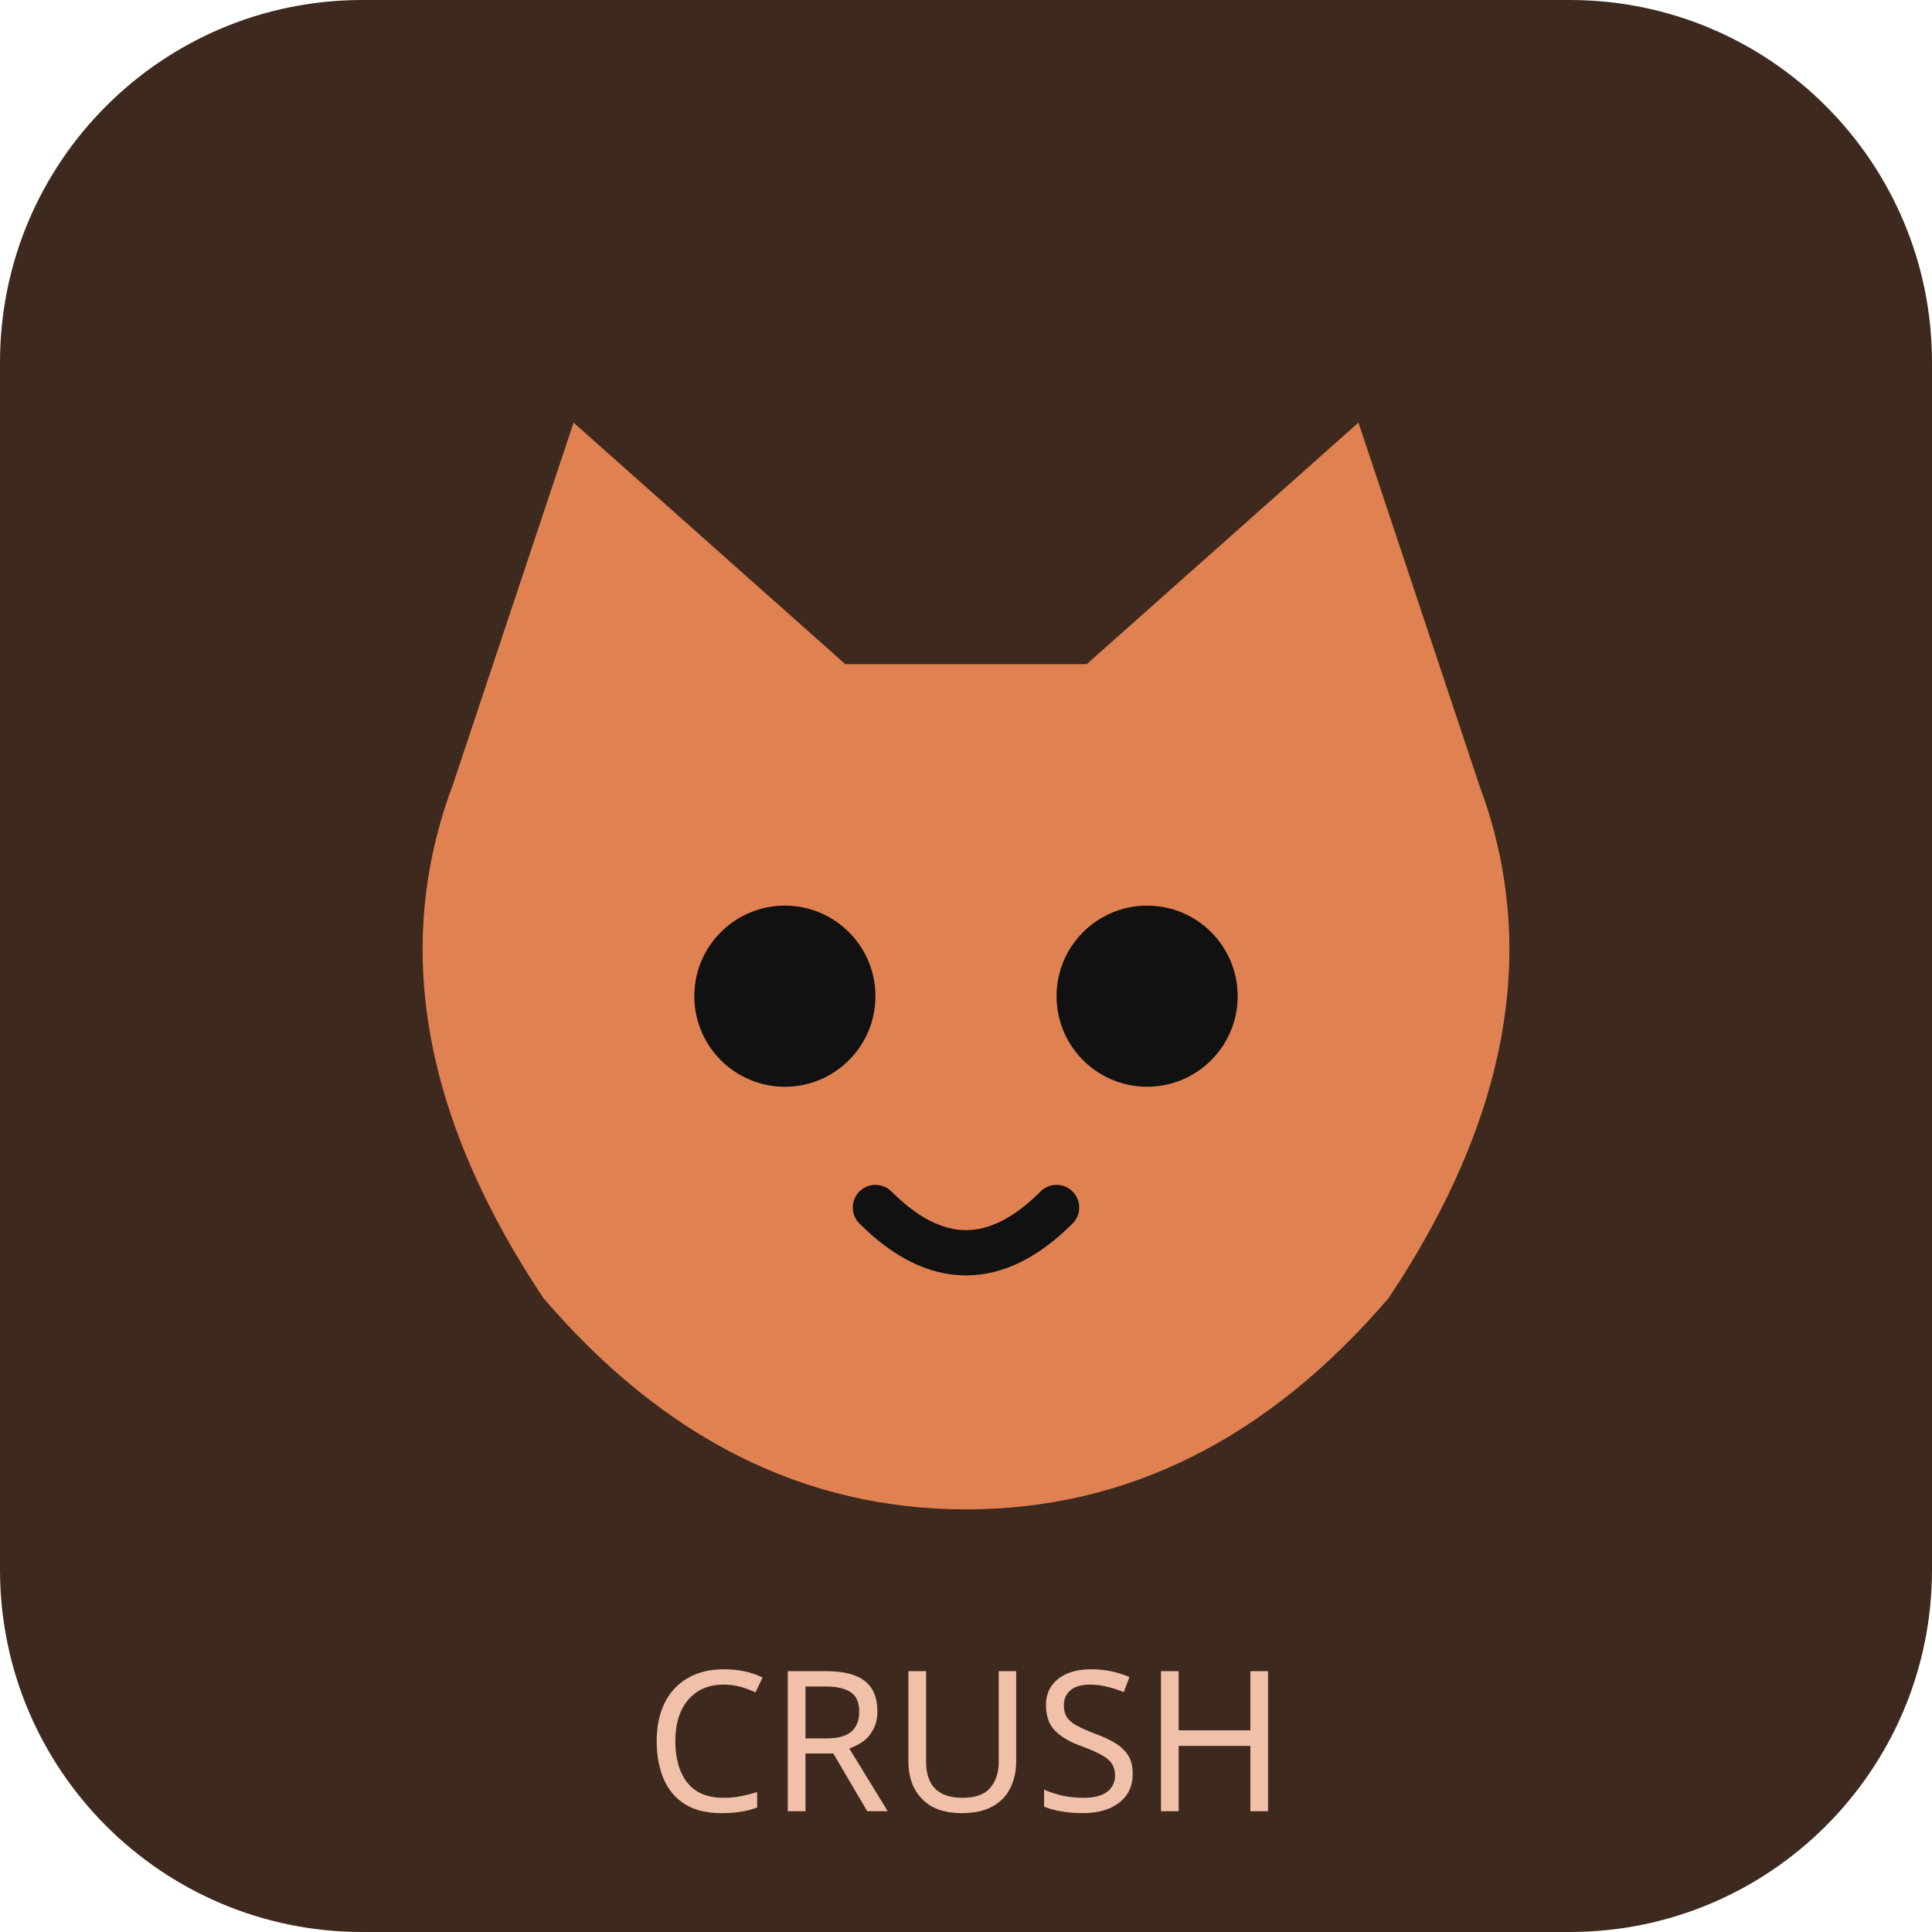
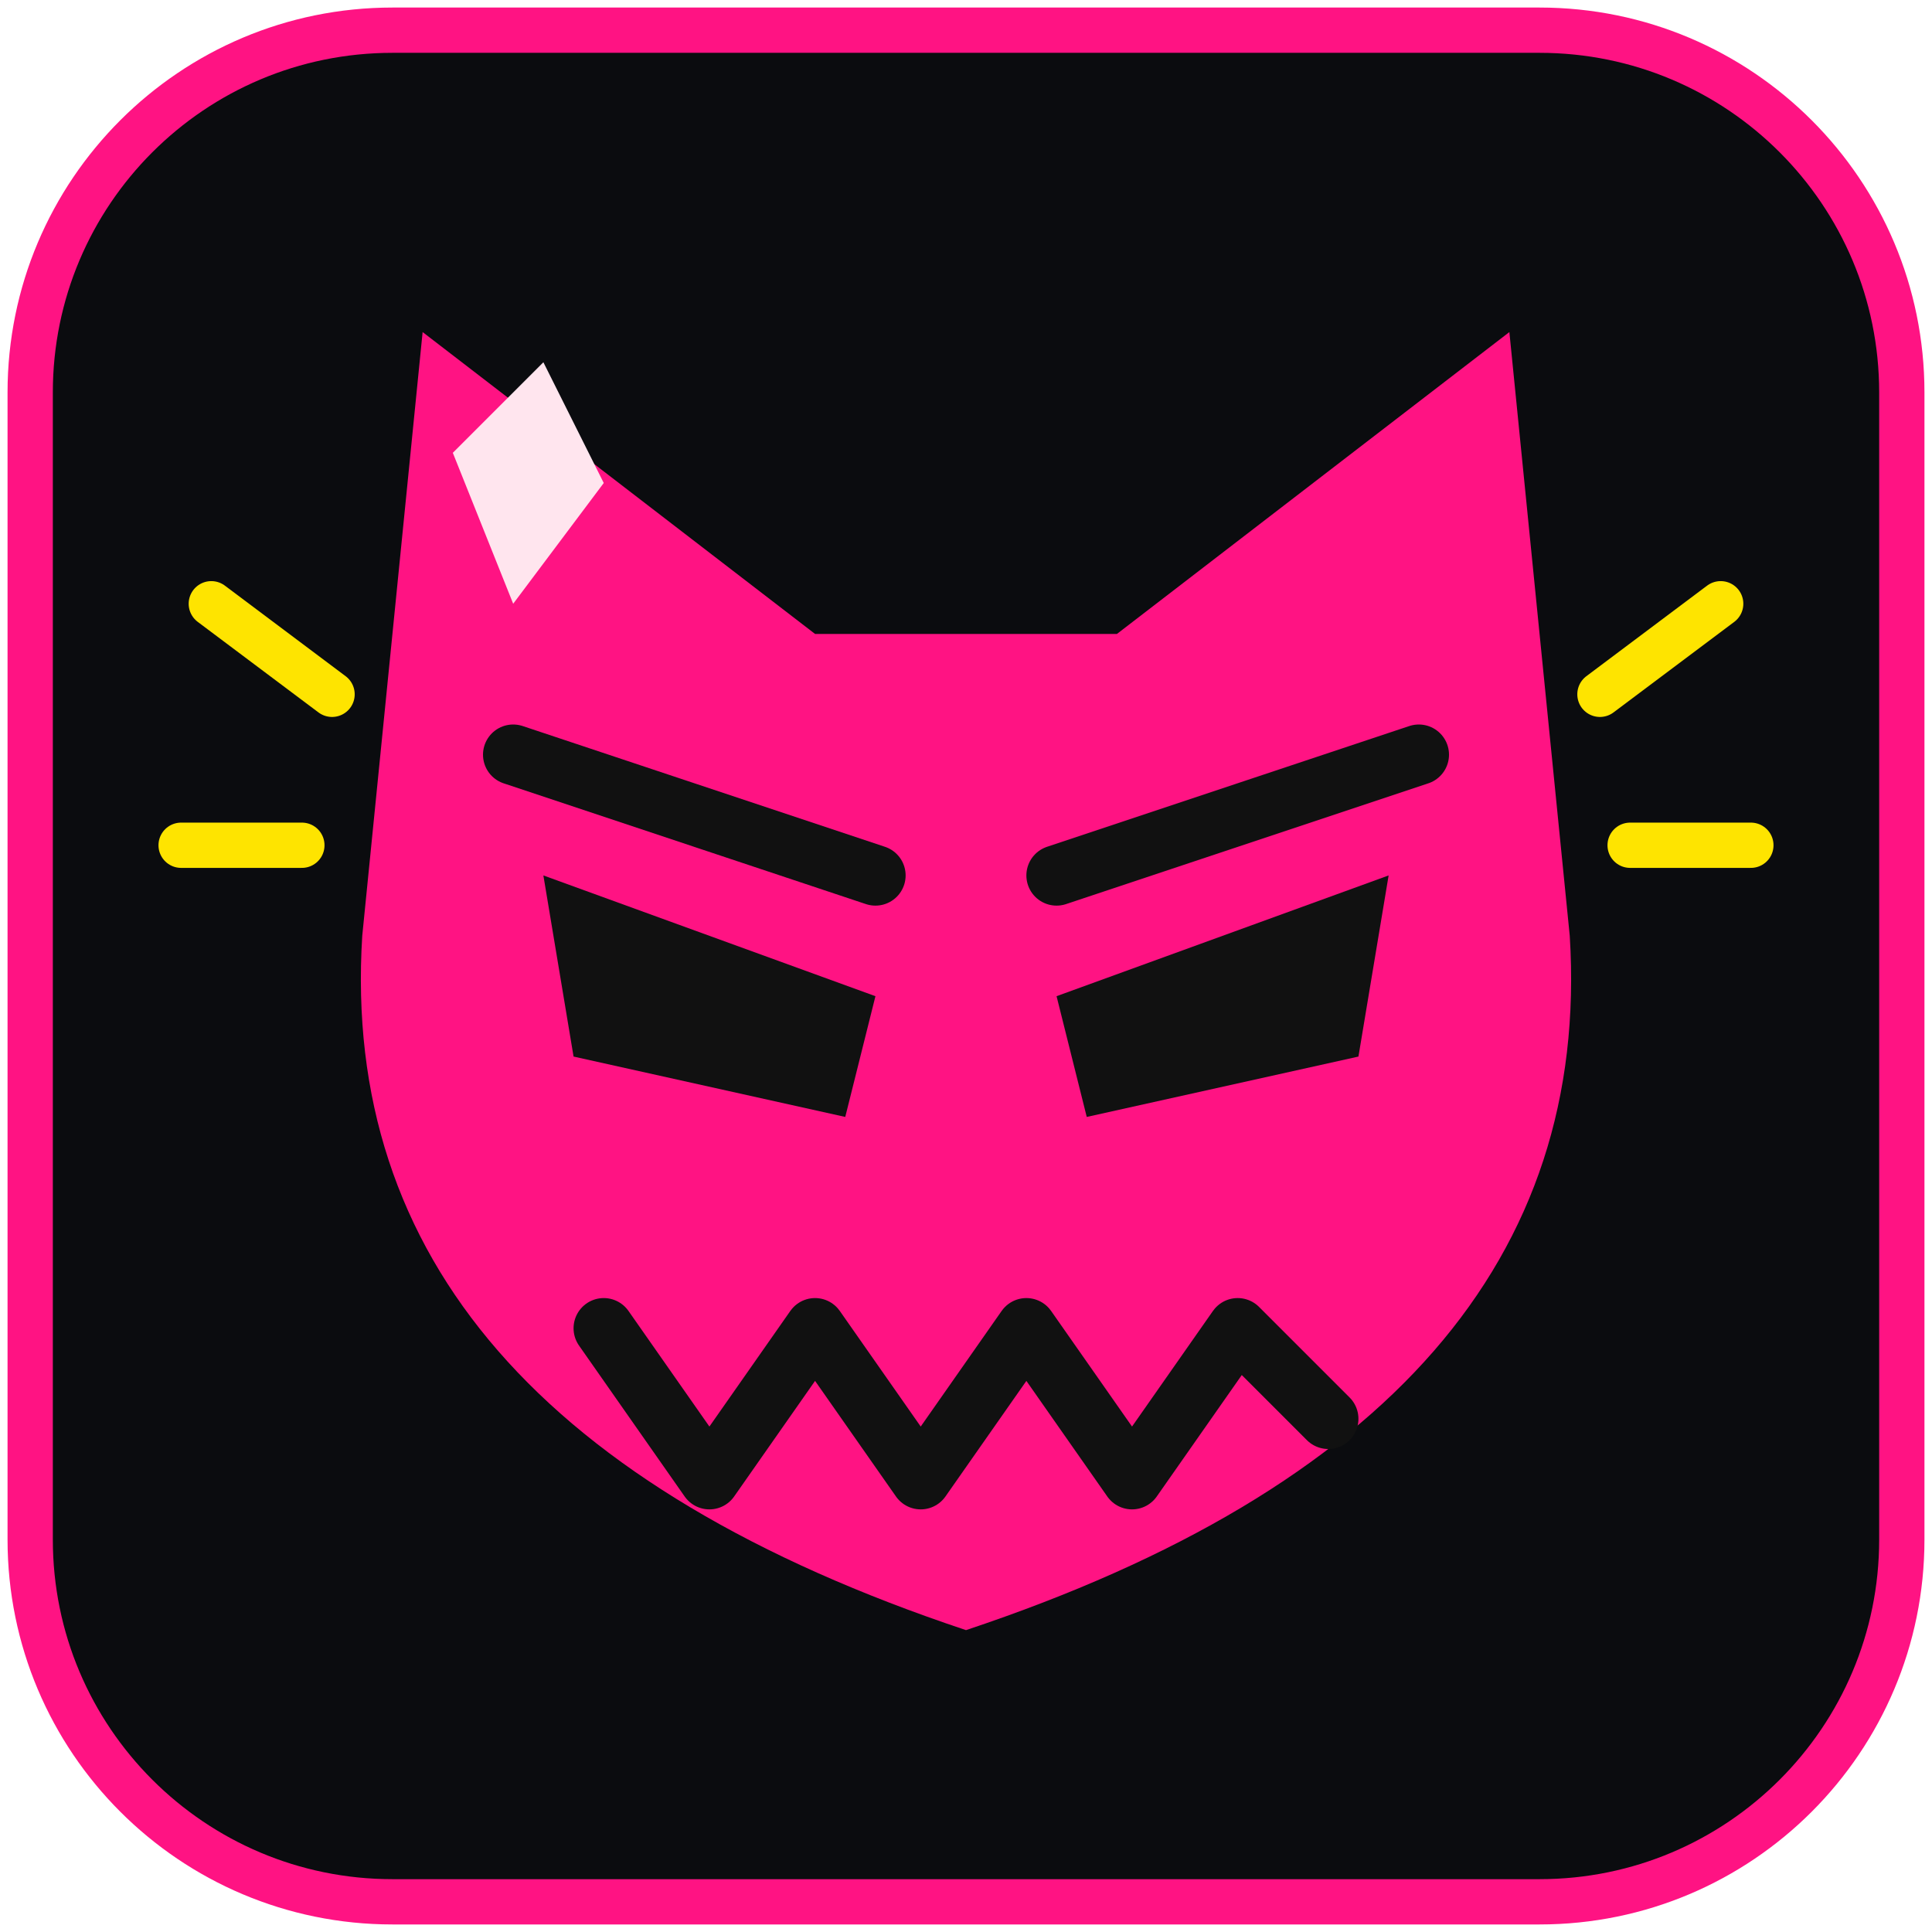
<svg xmlns="http://www.w3.org/2000/svg" viewBox="0 0 128 128">
-   <rect width="128" height="128" rx="24" fill="hsl(20,35%,18%)" />
-   <path d="M30 52 L38 28 L56 44 L72 44 L90 28 L98 52 Q104 68 92 86 Q80 100 64 100 Q48 100 36 86 Q24 68 30 52Z" fill="hsl(20,70%,60%)" />
-   <circle cx="52" cy="66" r="6" fill="#111" />
-   <circle cx="76" cy="66" r="6" fill="#111" />
-   <path d="M58 80 Q64 86 70 80" stroke="#111" stroke-width="3" fill="none" stroke-linecap="round" />
-   <text x="64" y="120" text-anchor="middle" font-family="sans-serif" font-size="13" fill="hsl(20,70%,80%)">CRUSH</text>
+   <rect x="2" y="2" width="124" height="124" rx="24" fill="#0b0c0f" stroke="#FF1383" stroke-width="3" />
+   <path d="M24 62 L28 22 L54 42 L74 42 L100 22 L104 62 Q106 94 64 108 Q22 94 24 62Z" fill="#FF1383" />
+   <path d="M30 30 L36 24 L40 32 L34 40Z" fill="#FFE5EE" />
+   <path d="M36 58 L58 66 L56 74 L38 70Z" fill="#111111" />
+   <path d="M92 58 L70 66 L72 74 L90 70Z" fill="#111111" />
+   <path d="M34 50 L58 58 M94 50 L70 58" stroke="#111111" stroke-width="4" stroke-linecap="round" />
+   <path d="M40 88 L47 98 L54 88 L61 98 L68 88 L75 98 L82 88 L88 94" stroke="#111111" stroke-width="4" fill="none" stroke-linejoin="round" stroke-linecap="round" />
+   <path d="M14 40 L22 46 M12 56 L20 56 M114 40 L106 46 M116 56 L108 56" stroke="#FEE400" stroke-width="3" stroke-linecap="round" />
</svg>
